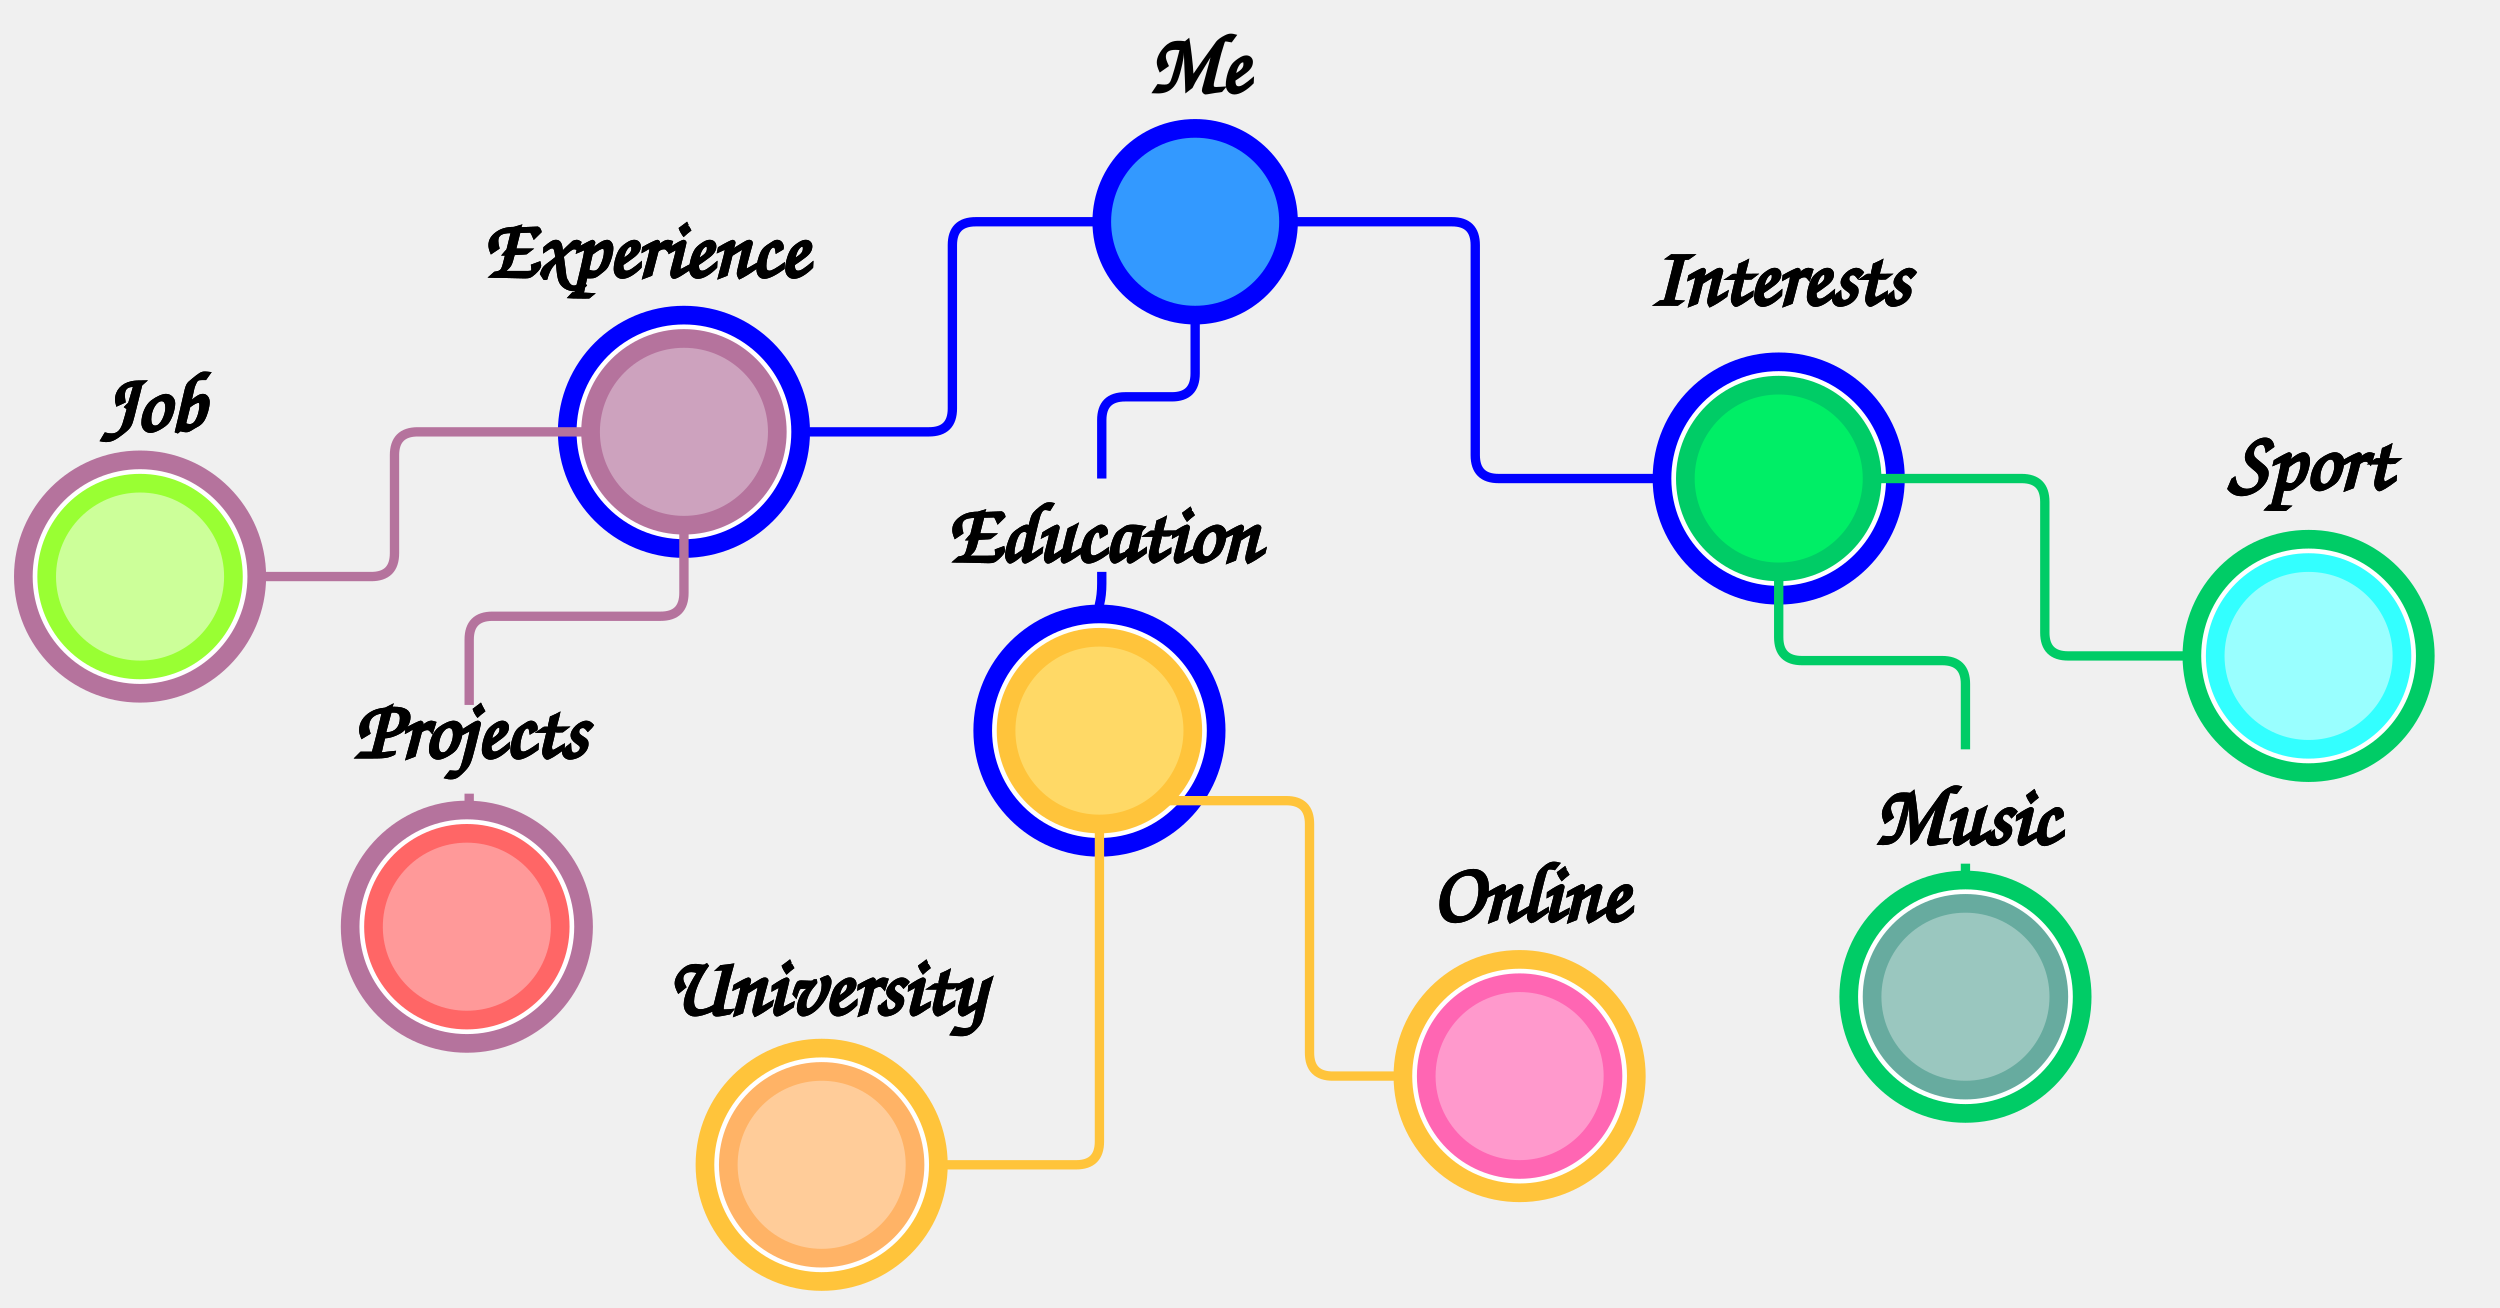
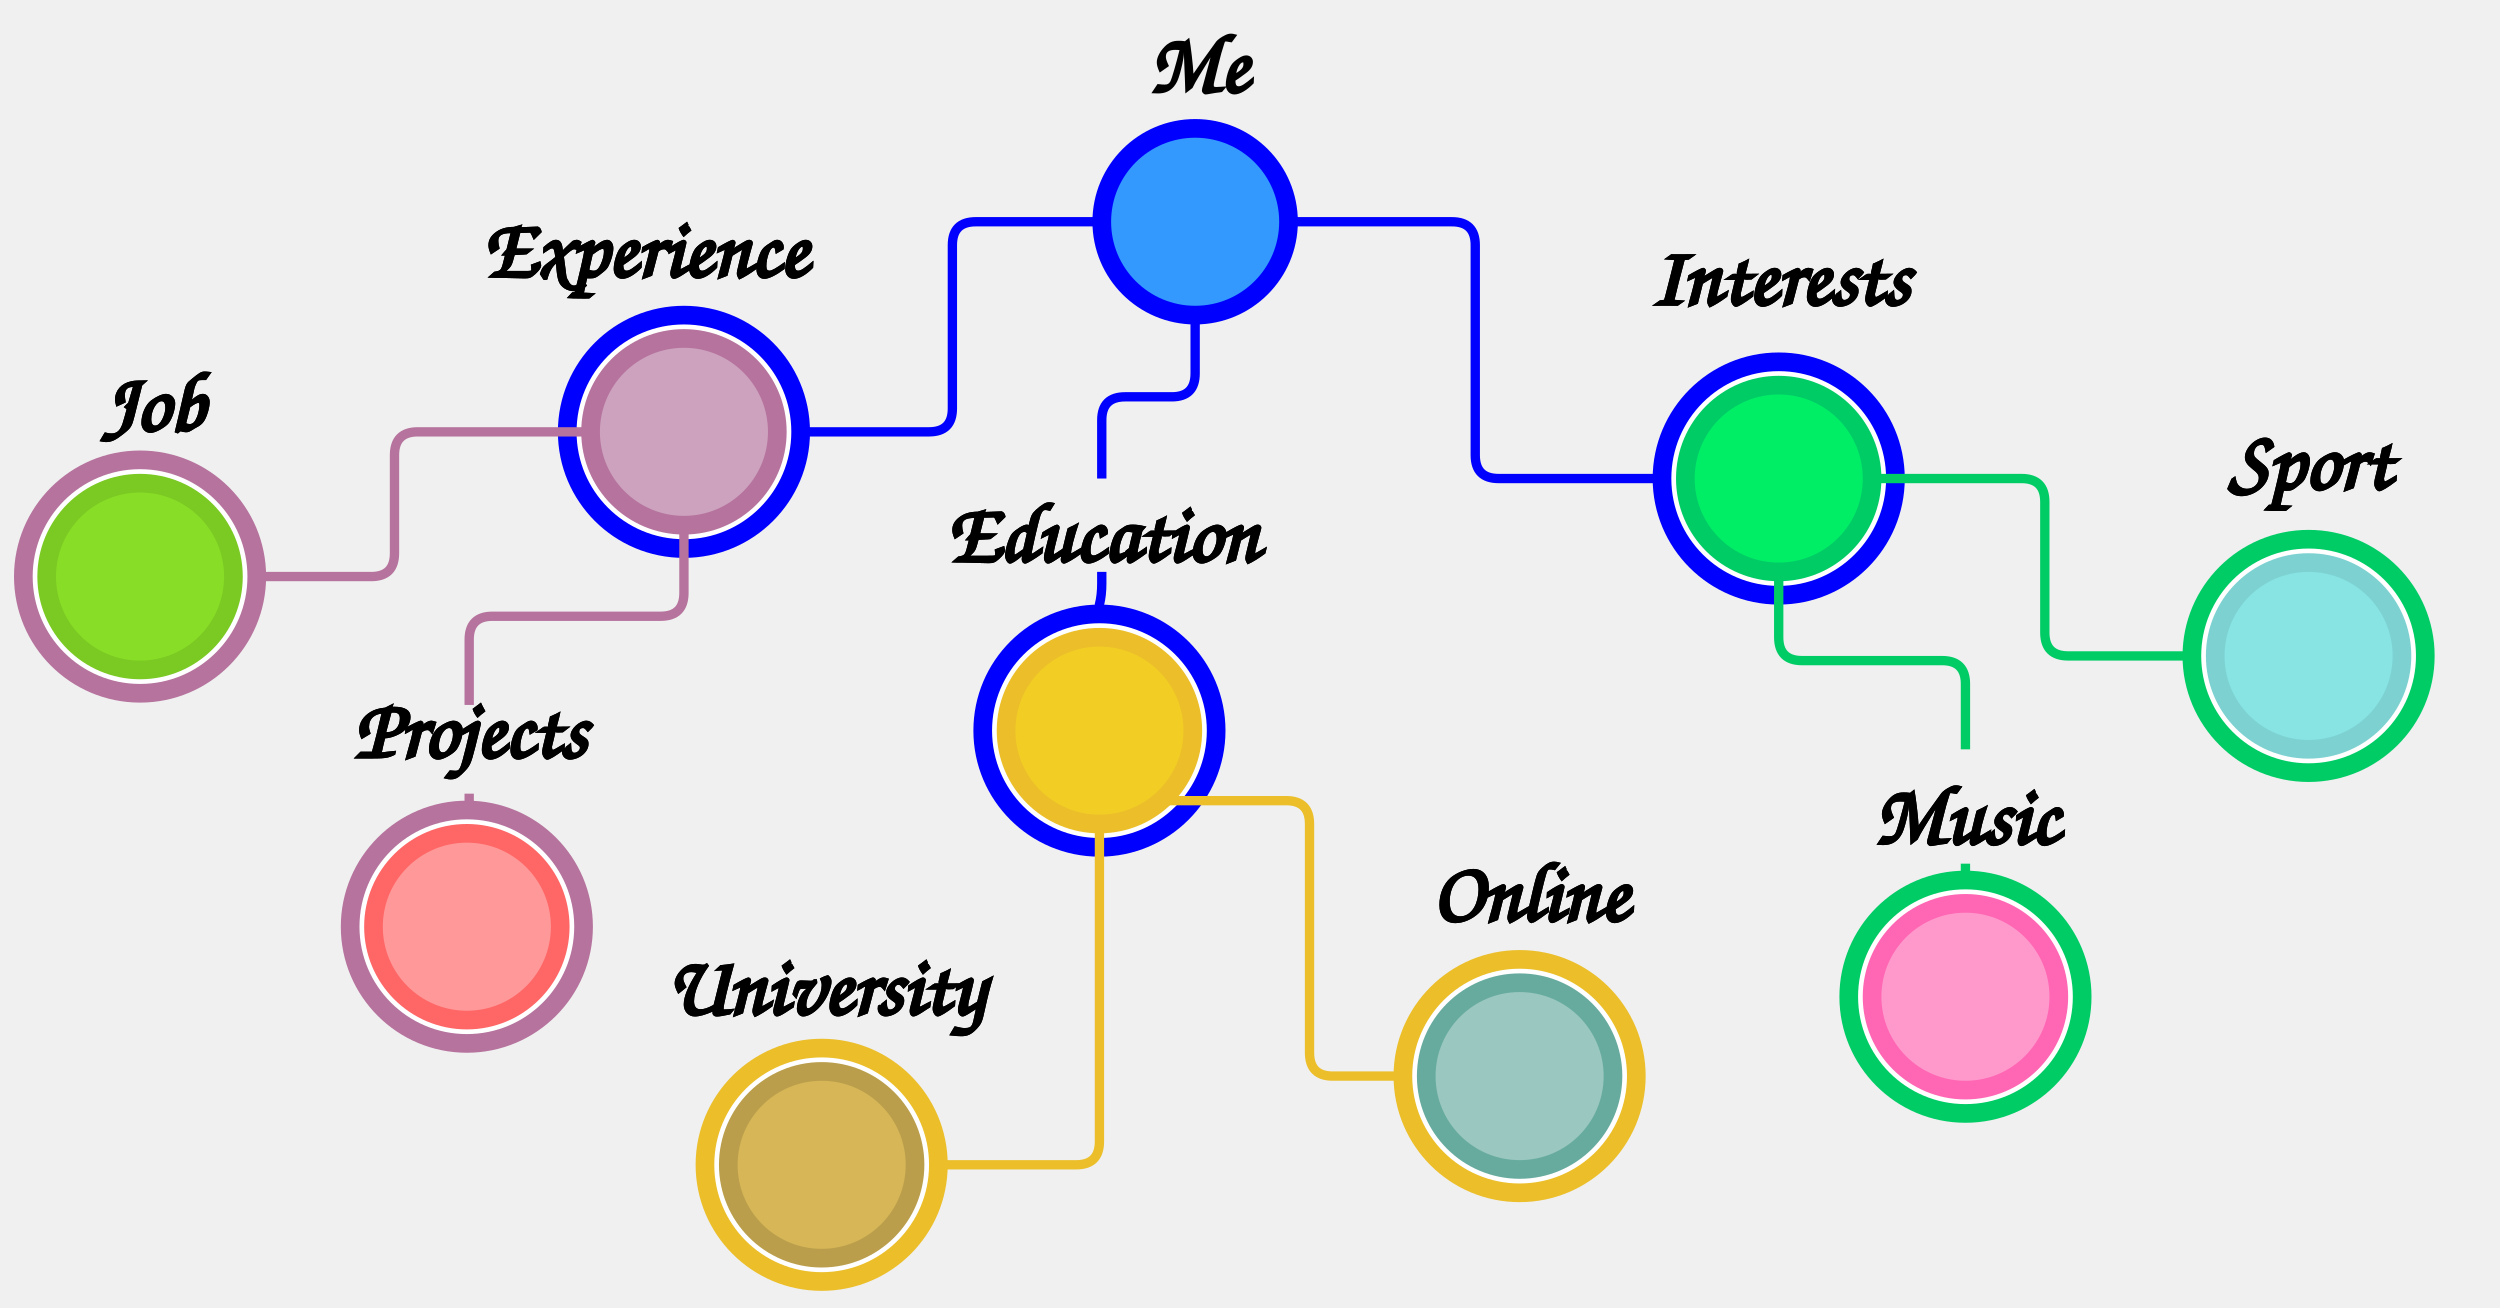
<svg xmlns="http://www.w3.org/2000/svg" width="1071px" height="560px" version="1.1">
  <defs />
  <g width="1071px" height="560px" fill="#000000" font-family="Comic Sans MS" font-weight="bold" text-anchor="middle" font-size="36px">
    <g id="mi" class="layer">
      <g class="content">
        <path d="M 343 185 L 398 185 Q 408 185 408 175 L 408 105 Q 408 95 418 95 L 472 95" fill="none" stroke="#0000ff" stroke-width="4" stroke-miterlimit="10" />
        <path d="M 552 95 L 622 95 Q 632 95 632 105 L 632 195 Q 632 205 642 205 L 712 205" fill="none" stroke="#0000ff" stroke-width="4" stroke-miterlimit="10" />
        <path d="M 512 135 L 512 160 Q 512 170 502 170 L 482 170 Q 472 170 472 180 L 472 205" fill="none" stroke="#0000ff" stroke-width="4" stroke-miterlimit="10" />
        <path d="M 472 245 L 472 250 Q 472 255 471 259 L 471 263" fill="none" stroke="#0000ff" stroke-width="4" stroke-miterlimit="10" />
        <ellipse cx="512" cy="95" rx="40" ry="40" fill="#3399ff" stroke="#0000ff" stroke-width="8" />
        <text x="513" y="40">Me</text>
        <text x="276" y="119">Experience</text>
        <ellipse cx="293" cy="185" rx="50" ry="50" fill="#ffffff" stroke="#0000ff" stroke-width="8" />
        <text x="472" y="241">Education</text>
        <ellipse cx="471" cy="313" rx="50" ry="50" fill="#ffffff" stroke="#0000ff" stroke-width="8" />
        <text x="762" y="131">Interests</text>
        <ellipse cx="762" cy="205" rx="50" ry="50" fill="#ffffff" stroke="#0000ff" stroke-width="8" />
      </g>
      <g class="children">
        <g id="experience" class="layer">
          <g class="content">
            <ellipse cx="293" cy="185" rx="40" ry="40" fill="#cda2be" stroke="#b5739d" stroke-width="8" />
            <path d="M 100 247 L 159 247 Q 169 247 169 237 L 169 195 Q 169 185 179 185 L 253 185" fill="none" stroke="#b5739d" stroke-width="4" stroke-miterlimit="10" />
            <path d="M 293 225 L 293 254 Q 293 264 283 264 L 211 264 Q 201 264 201 274 L 201 302" fill="none" stroke="#b5739d" stroke-width="4" stroke-miterlimit="10" />
            <path d="M 201 340 L 201 345 Q 201 350 200 354 L 200 357" fill="none" stroke="#b5739d" stroke-width="4" stroke-miterlimit="10" />
            <text x="276" y="119">Experience</text>
            <text x="65" y="185">Job</text>
            <ellipse cx="60" cy="247" rx="50" ry="50" fill="#ffffff" stroke="#b5739d" stroke-width="8" />
            <text x="201" y="325">Projects</text>
            <ellipse cx="200" cy="397" rx="50" ry="50" fill="#ffffff" stroke="#b5739d" stroke-width="8" />
          </g>
          <g class="children">
            <g id="job" class="layer">
              <g class="content">
                <text x="65" y="185">Job</text>
-                 <ellipse cx="60" cy="247" rx="40" ry="40" fill="#ccff99" stroke="#99ff33" stroke-width="8" />
+                 <ellipse cx="60" cy="247" rx="40" ry="40" fill="#88de26" stroke="#7bc923" stroke-width="8" />
              </g>
            </g>
            <g id="projects" class="layer">
              <g class="content">
                <text x="201" y="325">Projects</text>
                <ellipse cx="200" cy="397" rx="40" ry="40" fill="#ff9999" stroke="#ff6666" stroke-width="8" />
              </g>
            </g>
          </g>
        </g>
        <g id="education" class="layer">
          <g class="content">
-             <ellipse cx="471" cy="313" rx="40" ry="40" fill="#ffd966" stroke="#ffc43b" stroke-width="8" />
-             <path d="M 392 499 L 461 499 Q 471 499 471 489 L 471 354" fill="none" stroke="#ffc43b" stroke-width="4" stroke-miterlimit="10" />
-             <path d="M 499 343 L 551 343 Q 561 343 561 353 L 561 451 Q 561 461 571 461 L 611 461" fill="none" stroke="#ffc43b" stroke-width="4" stroke-miterlimit="10" />
+             <ellipse cx="471" cy="313" rx="40" ry="40" fill="#f2ce24" stroke="#ebbe2a" stroke-width="8" />
+             <path d="M 392 499 L 461 499 Q 471 499 471 489 L 471 354" fill="none" stroke="#ebbe2a" stroke-width="4" stroke-miterlimit="10" />
+             <path d="M 499 343 L 551 343 Q 561 343 561 353 L 561 451 Q 561 461 571 461 L 611 461" fill="none" stroke="#ebbe2a" stroke-width="4" stroke-miterlimit="10" />
            <text x="472" y="241">Education</text>
            <text x="353" y="435">University</text>
-             <ellipse cx="352" cy="499" rx="50" ry="50" fill="#ffffff" stroke="#ffc43b" stroke-width="8" />
+             <ellipse cx="352" cy="499" rx="50" ry="50" fill="#ffffff" stroke="#ebbe2a" stroke-width="8" />
            <text x="655" y="395">Online</text>
-             <ellipse cx="651" cy="461" rx="50" ry="50" fill="#ffffff" stroke="#ffc43b" stroke-width="8" />
+             <ellipse cx="651" cy="461" rx="50" ry="50" fill="#ffffff" stroke="#ebbe2a" stroke-width="8" />
          </g>
          <g class="children">
            <g id="university" class="layer">
              <g class="content">
                <text x="353" y="435">University</text>
-                 <ellipse cx="352" cy="499" rx="40" ry="40" fill="#ffcc99" stroke="#ffb366" stroke-width="8" />
+                 <ellipse cx="352" cy="499" rx="40" ry="40" fill="#d6b656" stroke="#ba9e4b" stroke-width="8" />
              </g>
            </g>
            <g id="online" class="layer">
              <g class="content">
                <text x="655" y="395">Online</text>
-                 <ellipse cx="651" cy="461" rx="40" ry="40" fill="#ff99cc" stroke="#ff66b3" stroke-width="8" />
+                 <ellipse cx="651" cy="461" rx="40" ry="40" fill="#9ac7bf" stroke="#67ab9f" stroke-width="8" />
              </g>
            </g>
          </g>
        </g>
        <g id="interests" class="layer">
          <g class="content">
            <ellipse cx="762" cy="205" rx="40" ry="40" fill="#00ee66" stroke="#00cc66" stroke-width="8" />
            <path d="M 802 205 L 866 205 Q 876 205 876 215 L 876 271 Q 876 281 886 281 L 949 281" fill="none" stroke="#00cc66" stroke-width="4" stroke-miterlimit="10" />
            <path d="M 842 370 L 842 375 Q 842 380 842 384 L 842 387" fill="none" stroke="#00cc66" stroke-width="4" stroke-miterlimit="10" />
            <path d="M 762 245 L 762 273 Q 762 283 772 283 L 832 283 Q 842 283 842 293 L 842 321" fill="none" stroke="#00cc66" stroke-width="4" stroke-miterlimit="10" />
            <text x="762" y="131">Interests</text>
            <text x="842" y="362">Music</text>
            <ellipse cx="842" cy="427" rx="50" ry="50" fill="#ffffff" stroke="#00cc66" stroke-width="8" />
            <text x="989" y="210">Sport</text>
            <ellipse cx="989" cy="281" rx="50" ry="50" fill="#ffffff" stroke="#00cc66" stroke-width="8" />
          </g>
          <g class="children">
            <g id="music" class="layer">
              <g class="content">
                <text x="842" y="362">Music</text>
-                 <ellipse cx="842" cy="427" rx="40" ry="40" fill="#9ac7bf" stroke="#67ab9f" stroke-width="8" />
+                 <ellipse cx="842" cy="427" rx="40" ry="40" fill="#ff99cc" stroke="#ff66b3" stroke-width="8" />
              </g>
            </g>
            <g id="sport" class="layer">
              <g class="content">
                <text x="989" y="210">Sport</text>
-                 <ellipse cx="989" cy="281" rx="40" ry="40" fill="#99ffff" stroke="#33ffff" stroke-width="8" />
+                 <ellipse cx="989" cy="281" rx="40" ry="40" fill="#88e3e3" stroke="#7dd1d1" stroke-width="8" />
              </g>
            </g>
          </g>
        </g>
      </g>
    </g>
  </g>
</svg>
